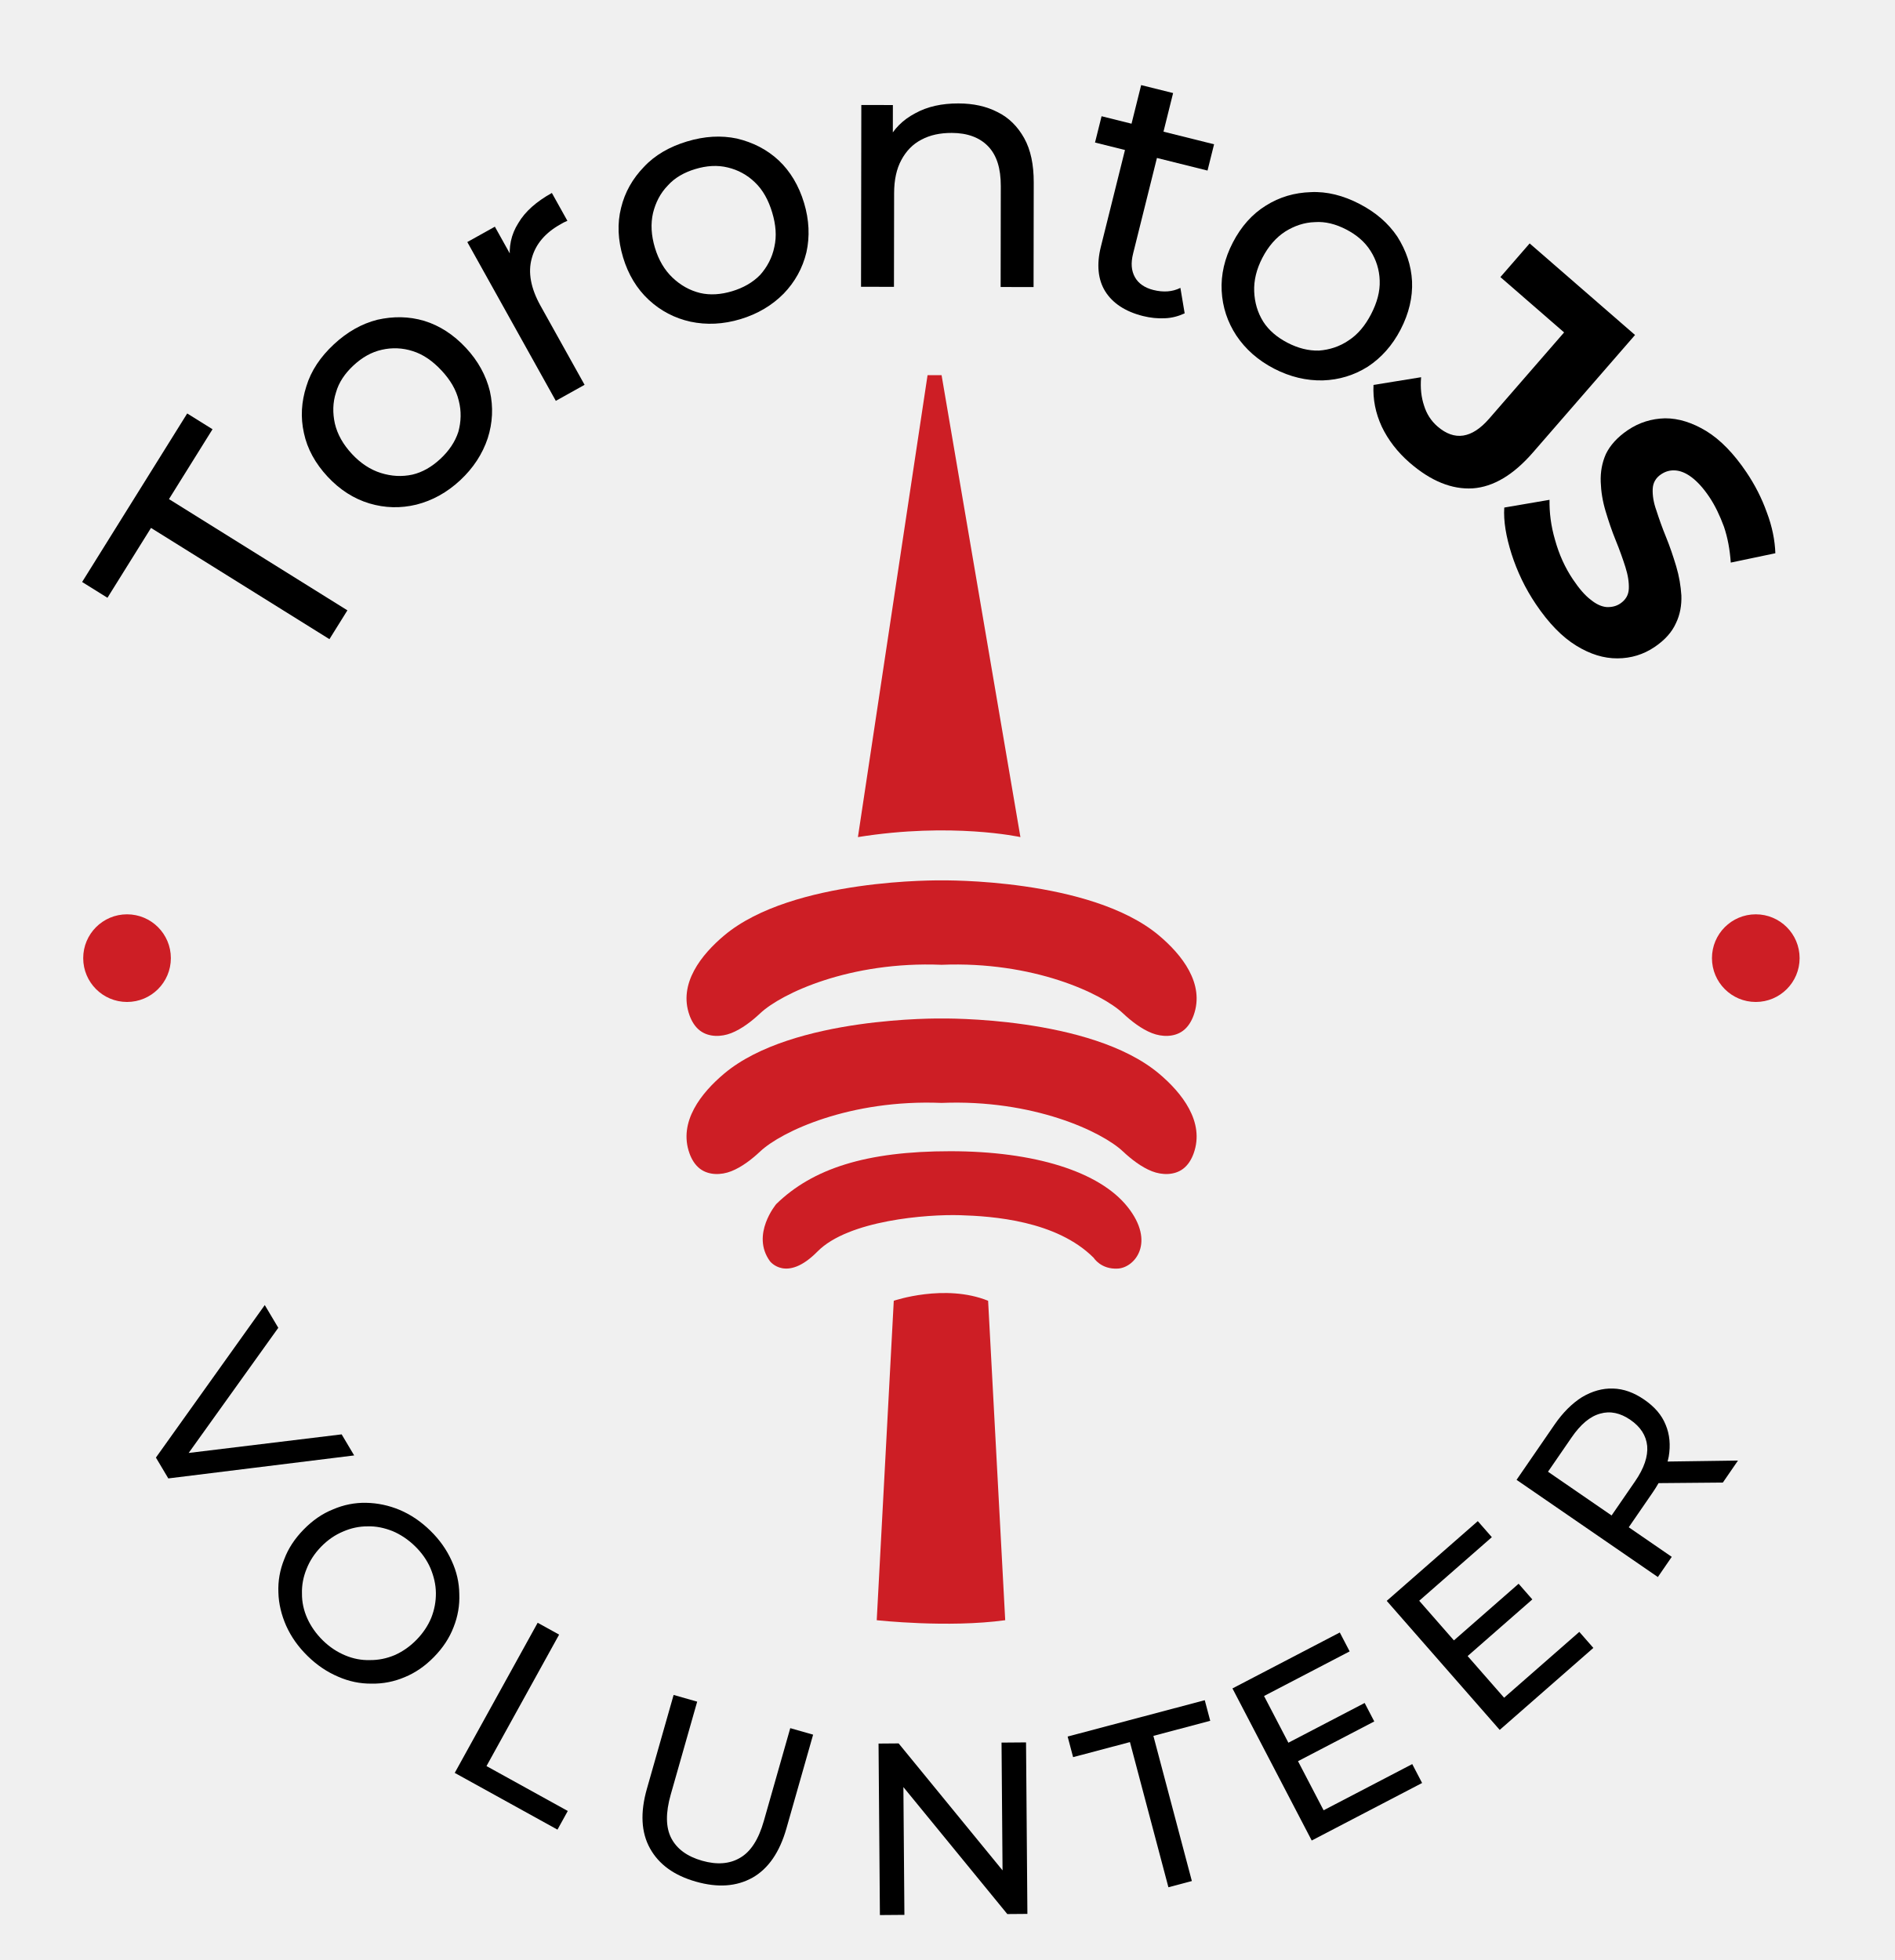
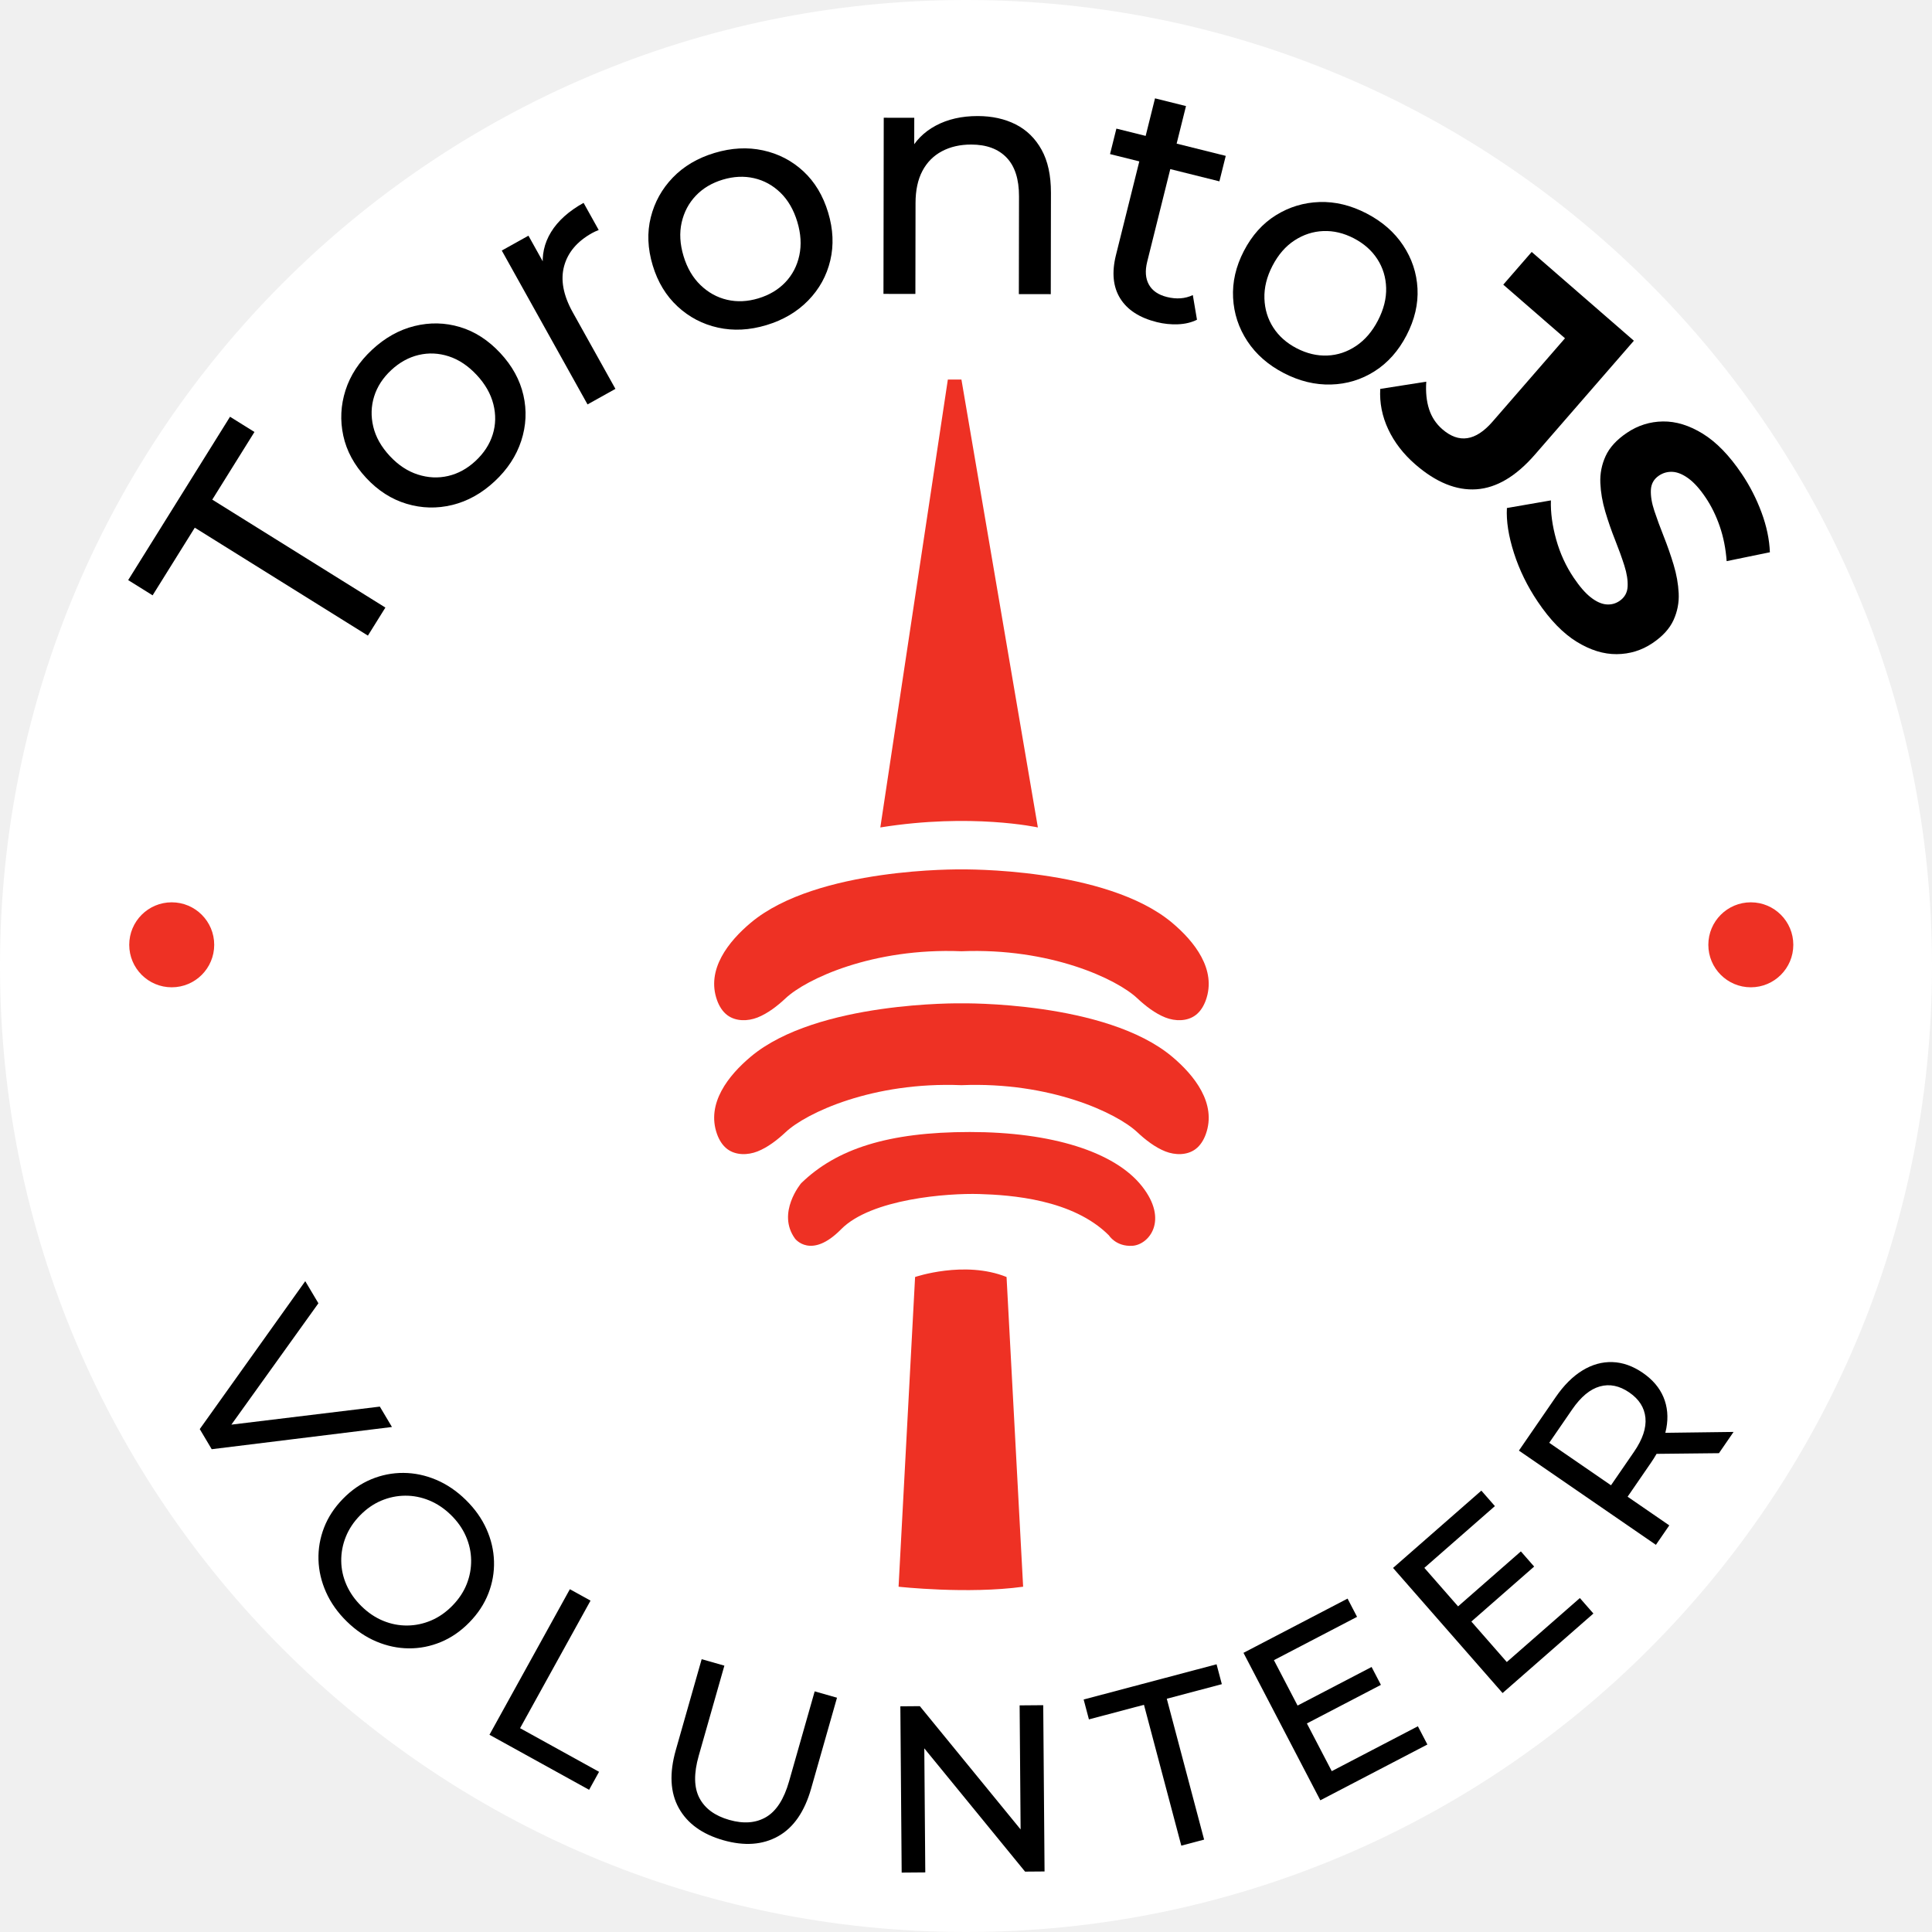
- <svg xmlns="http://www.w3.org/2000/svg" width="100%" height="100%" viewBox="0 0 580 600" version="1.1" xml:space="preserve" style="fill-rule:evenodd;clip-rule:evenodd;stroke-linejoin:round;stroke-miterlimit:2;">
-   <g id="Layer-1">
-     <path d="M262.619,256.253L283.937,114.842L288.227,114.842L312.361,256.253C312.361,256.253 291.398,251.634 262.619,256.253" style="fill:#cd1e25;fill-rule:nonzero;" />
-     <path d="M354.749,286.349C333.789,268.759 288.227,269.507 288.227,269.507C288.227,269.507 242.664,268.759 221.705,286.349C214.717,292.213 207.57,301.115 211.07,310.814C211.727,312.639 212.768,314.377 214.321,315.536C216.984,317.523 220.741,317.477 223.833,316.264C227.063,314.997 230.201,312.553 232.706,310.194C239.181,304.101 260.226,294.201 288.227,295.344C316.227,294.201 337.273,304.101 343.746,310.194C346.251,312.553 349.39,314.997 352.619,316.264C355.712,317.477 359.47,317.523 362.131,315.536C363.684,314.377 364.725,312.639 365.383,310.814C368.883,301.115 361.736,292.213 354.749,286.349" style="fill:#cd1e25;fill-rule:nonzero;" />
-     <path d="M354.749,328.632C333.789,311.042 288.227,311.79 288.227,311.79C288.227,311.79 242.664,311.042 221.705,328.632C214.717,334.496 207.57,343.399 211.07,353.098C211.727,354.922 212.768,356.659 214.321,357.819C216.984,359.807 220.741,359.76 223.833,358.547C227.063,357.279 230.201,354.836 232.706,352.478C239.181,346.385 260.226,336.485 288.227,337.627C316.227,336.485 337.273,346.385 343.746,352.478C346.251,354.836 349.39,357.279 352.619,358.547C355.712,359.76 359.47,359.807 362.131,357.819C363.684,356.659 364.725,354.922 365.383,353.098C368.883,343.399 361.736,334.496 354.749,328.632" style="fill:#cd1e25;fill-rule:nonzero;" />
-     <path d="M235.694,386.09C235.694,386.09 240.738,392.766 250.233,383.123C259.727,373.481 283.909,371.7 293.849,371.996C303.789,372.293 323.371,373.628 334.795,385.052C334.795,385.052 337.02,388.663 342.213,388.341C347.405,388.019 353.784,380.305 345.179,369.475C336.575,358.645 316.695,352.414 290.882,352.414C265.068,352.414 248.749,357.754 237.622,368.584C237.622,368.584 229.759,377.931 235.694,386.09" style="fill:#cd1e25;fill-rule:nonzero;" />
-     <path d="M52.302,293.309C52.302,300.718 46.296,306.724 38.886,306.724C31.477,306.724 25.471,300.718 25.471,293.309C25.471,285.899 31.477,279.893 38.886,279.893C46.296,279.893 52.302,285.899 52.302,293.309" style="fill:#cd1e25;fill-rule:nonzero;" />
-     <path d="M550.88,293.309C550.88,300.718 544.874,306.724 537.464,306.724C530.055,306.724 524.049,300.718 524.049,293.309C524.049,285.899 530.055,279.893 537.464,279.893C544.874,279.893 550.88,285.899 550.88,293.309" style="fill:#cd1e25;fill-rule:nonzero;" />
-     <path d="M268.377,495.982C268.377,495.982 290.184,498.395 307.706,495.982L302.472,398.194C289.219,392.853 273.593,398.194 273.593,398.194L268.377,495.982Z" style="fill:#cd1e25;fill-rule:nonzero;" />
-     <g transform="matrix(1,0,0,1,5.5477,-59.912)">
-       <g transform="matrix(55.5514,-89.1013,89.1013,55.5514,81.7406,277.314)">
-         <path d="M0.244,-0L0.244,-0.613L0.004,-0.613L0.004,-0.7L0.583,-0.7L0.583,-0.613L0.343,-0.613L0.343,-0L0.244,-0Z" style="fill-rule:nonzero;" />
-       </g>
-       <g transform="matrix(76.8514,-71.5462,71.5462,76.8514,110.473,229.205)">
-         <path d="M0.318,0.006C0.265,0.006 0.218,-0.006 0.176,-0.029C0.135,-0.052 0.102,-0.084 0.078,-0.125C0.054,-0.166 0.042,-0.213 0.042,-0.265C0.042,-0.318 0.054,-0.365 0.078,-0.405C0.102,-0.446 0.135,-0.477 0.176,-0.5C0.217,-0.524 0.265,-0.535 0.318,-0.535C0.371,-0.535 0.418,-0.524 0.46,-0.501C0.501,-0.477 0.534,-0.446 0.558,-0.405C0.581,-0.365 0.593,-0.318 0.593,-0.265C0.593,-0.213 0.581,-0.166 0.558,-0.125C0.534,-0.084 0.501,-0.052 0.46,-0.029C0.418,-0.006 0.37,0.006 0.318,0.006ZM0.318,-0.079C0.352,-0.079 0.383,-0.086 0.41,-0.101C0.436,-0.117 0.458,-0.139 0.473,-0.167C0.489,-0.195 0.496,-0.228 0.496,-0.265C0.496,-0.303 0.489,-0.336 0.473,-0.364C0.458,-0.391 0.436,-0.413 0.41,-0.428C0.383,-0.444 0.352,-0.451 0.318,-0.451C0.284,-0.451 0.253,-0.444 0.227,-0.428C0.2,-0.413 0.179,-0.391 0.163,-0.364C0.147,-0.336 0.139,-0.303 0.139,-0.265C0.139,-0.228 0.147,-0.195 0.163,-0.167C0.179,-0.139 0.2,-0.117 0.227,-0.101C0.253,-0.086 0.284,-0.079 0.318,-0.079Z" style="fill-rule:nonzero;" />
-       </g>
-       <g transform="matrix(91.7175,-51.1166,51.1166,91.7175,156.247,187.271)">
-         <path d="M0.091,-0L0.091,-0.53L0.183,-0.53L0.183,-0.386L0.174,-0.422C0.189,-0.459 0.213,-0.487 0.248,-0.506C0.282,-0.526 0.325,-0.535 0.376,-0.535L0.376,-0.442C0.372,-0.442 0.368,-0.443 0.365,-0.443C0.361,-0.443 0.358,-0.443 0.354,-0.443C0.303,-0.443 0.262,-0.428 0.232,-0.397C0.202,-0.367 0.187,-0.322 0.187,-0.264L0.187,-0L0.091,-0Z" style="fill-rule:nonzero;" />
-       </g>
-       <g transform="matrix(100.54,-30.2764,30.2764,100.54,188.986,166.629)">
-         <path d="M0.318,0.006C0.265,0.006 0.218,-0.006 0.176,-0.029C0.135,-0.052 0.102,-0.084 0.078,-0.125C0.054,-0.166 0.042,-0.213 0.042,-0.265C0.042,-0.318 0.054,-0.365 0.078,-0.405C0.102,-0.446 0.135,-0.477 0.176,-0.5C0.217,-0.524 0.265,-0.535 0.318,-0.535C0.371,-0.535 0.418,-0.524 0.46,-0.501C0.501,-0.477 0.534,-0.446 0.558,-0.405C0.581,-0.365 0.593,-0.318 0.593,-0.265C0.593,-0.213 0.581,-0.166 0.558,-0.125C0.534,-0.084 0.501,-0.052 0.46,-0.029C0.418,-0.006 0.37,0.006 0.318,0.006ZM0.318,-0.079C0.352,-0.079 0.383,-0.086 0.41,-0.101C0.436,-0.117 0.458,-0.139 0.473,-0.167C0.489,-0.195 0.496,-0.228 0.496,-0.265C0.496,-0.303 0.489,-0.336 0.473,-0.364C0.458,-0.391 0.436,-0.413 0.41,-0.428C0.383,-0.444 0.352,-0.451 0.318,-0.451C0.284,-0.451 0.253,-0.444 0.227,-0.428C0.2,-0.413 0.179,-0.391 0.163,-0.364C0.147,-0.336 0.139,-0.303 0.139,-0.265C0.139,-0.228 0.147,-0.195 0.163,-0.167C0.179,-0.139 0.2,-0.117 0.227,-0.101C0.253,-0.086 0.284,-0.079 0.318,-0.079Z" style="fill-rule:nonzero;" />
-       </g>
-       <g transform="matrix(105,0.166496,-0.166496,105,248.469,147.688)">
-         <path d="M0.374,-0.535C0.417,-0.535 0.455,-0.527 0.488,-0.51C0.521,-0.494 0.547,-0.468 0.566,-0.434C0.585,-0.4 0.594,-0.357 0.594,-0.305L0.594,-0L0.498,-0L0.498,-0.294C0.498,-0.346 0.486,-0.384 0.461,-0.41C0.436,-0.436 0.4,-0.449 0.355,-0.449C0.321,-0.449 0.292,-0.443 0.266,-0.429C0.241,-0.416 0.222,-0.396 0.208,-0.37C0.194,-0.344 0.187,-0.312 0.187,-0.273L0.187,-0L0.091,-0L0.091,-0.53L0.183,-0.53L0.183,-0.387L0.168,-0.425C0.185,-0.46 0.212,-0.487 0.248,-0.506C0.284,-0.526 0.326,-0.535 0.374,-0.535Z" style="fill-rule:nonzero;" />
-       </g>
-       <g transform="matrix(101.883,25.3941,-25.3941,101.883,316.67,149.112)">
-         <path d="M0.273,0.006C0.22,0.006 0.178,-0.009 0.149,-0.037C0.12,-0.065 0.105,-0.107 0.105,-0.16L0.105,-0.646L0.201,-0.646L0.201,-0.164C0.201,-0.135 0.208,-0.114 0.223,-0.098C0.237,-0.083 0.258,-0.075 0.284,-0.075C0.314,-0.075 0.339,-0.083 0.359,-0.1L0.389,-0.031C0.374,-0.019 0.357,-0.009 0.336,-0.003C0.316,0.003 0.295,0.006 0.273,0.006ZM0.015,-0.451L0.015,-0.53L0.353,-0.53L0.353,-0.451L0.015,-0.451Z" style="fill-rule:nonzero;" />
-       </g>
-       <g transform="matrix(93.2241,48.3143,-48.3143,93.2241,355.11,156.84)">
-         <path d="M0.318,0.006C0.265,0.006 0.218,-0.006 0.176,-0.029C0.135,-0.052 0.102,-0.084 0.078,-0.125C0.054,-0.166 0.042,-0.213 0.042,-0.265C0.042,-0.318 0.054,-0.365 0.078,-0.405C0.102,-0.446 0.135,-0.477 0.176,-0.5C0.217,-0.524 0.265,-0.535 0.318,-0.535C0.371,-0.535 0.418,-0.524 0.46,-0.501C0.501,-0.477 0.534,-0.446 0.558,-0.405C0.581,-0.365 0.593,-0.318 0.593,-0.265C0.593,-0.213 0.581,-0.166 0.558,-0.125C0.534,-0.084 0.501,-0.052 0.46,-0.029C0.418,-0.006 0.37,0.006 0.318,0.006ZM0.318,-0.079C0.352,-0.079 0.383,-0.086 0.41,-0.101C0.436,-0.117 0.458,-0.139 0.473,-0.167C0.489,-0.195 0.496,-0.228 0.496,-0.265C0.496,-0.303 0.489,-0.336 0.473,-0.364C0.458,-0.391 0.436,-0.413 0.41,-0.428C0.383,-0.444 0.352,-0.451 0.318,-0.451C0.284,-0.451 0.253,-0.444 0.227,-0.428C0.2,-0.413 0.179,-0.391 0.163,-0.364C0.147,-0.336 0.139,-0.303 0.139,-0.265C0.139,-0.228 0.147,-0.195 0.163,-0.167C0.179,-0.139 0.2,-0.117 0.227,-0.101C0.253,-0.086 0.284,-0.079 0.318,-0.079Z" style="fill-rule:nonzero;" />
-       </g>
-       <g transform="matrix(79.2574,68.8714,-68.8714,79.2574,409.968,185.983)">
-         <path d="M0.212,0.012C0.165,0.012 0.121,0.003 0.082,-0.014C0.042,-0.032 0.01,-0.057 -0.016,-0.09L0.074,-0.198C0.093,-0.172 0.113,-0.154 0.135,-0.141C0.156,-0.128 0.179,-0.121 0.204,-0.121C0.27,-0.121 0.303,-0.16 0.303,-0.237L0.303,-0.57L0.057,-0.57L0.057,-0.7L0.464,-0.7L0.464,-0.246C0.464,-0.16 0.443,-0.095 0.4,-0.052C0.357,-0.01 0.295,0.012 0.212,0.012Z" style="fill-rule:nonzero;" />
-       </g>
-       <g transform="matrix(58.6634,87.0839,-87.0839,58.6634,447.277,216.896)">
-         <path d="M0.313,0.012C0.257,0.012 0.204,0.004 0.152,-0.011C0.101,-0.026 0.059,-0.045 0.028,-0.069L0.083,-0.191C0.113,-0.17 0.148,-0.152 0.189,-0.139C0.231,-0.125 0.272,-0.118 0.314,-0.118C0.346,-0.118 0.372,-0.121 0.392,-0.128C0.412,-0.134 0.426,-0.143 0.435,-0.154C0.444,-0.166 0.449,-0.179 0.449,-0.193C0.449,-0.212 0.442,-0.227 0.427,-0.238C0.412,-0.249 0.393,-0.258 0.369,-0.265C0.345,-0.272 0.318,-0.279 0.289,-0.285C0.26,-0.291 0.231,-0.299 0.202,-0.308C0.173,-0.317 0.147,-0.329 0.123,-0.344C0.099,-0.359 0.079,-0.378 0.064,-0.402C0.05,-0.426 0.042,-0.457 0.042,-0.494C0.042,-0.534 0.053,-0.57 0.074,-0.603C0.096,-0.636 0.129,-0.662 0.172,-0.682C0.216,-0.702 0.271,-0.712 0.337,-0.712C0.381,-0.712 0.424,-0.707 0.467,-0.696C0.51,-0.686 0.548,-0.67 0.58,-0.65L0.53,-0.527C0.497,-0.546 0.465,-0.56 0.432,-0.569C0.399,-0.577 0.367,-0.582 0.336,-0.582C0.304,-0.582 0.279,-0.578 0.259,-0.571C0.239,-0.564 0.225,-0.554 0.216,-0.542C0.207,-0.53 0.203,-0.517 0.203,-0.502C0.203,-0.484 0.21,-0.469 0.225,-0.458C0.24,-0.447 0.259,-0.438 0.283,-0.432C0.307,-0.425 0.334,-0.418 0.363,-0.412C0.392,-0.406 0.421,-0.398 0.45,-0.389C0.479,-0.38 0.505,-0.368 0.529,-0.354C0.553,-0.339 0.573,-0.32 0.587,-0.296C0.602,-0.272 0.61,-0.242 0.61,-0.205C0.61,-0.166 0.599,-0.13 0.577,-0.097C0.555,-0.064 0.523,-0.038 0.479,-0.018C0.435,0.002 0.38,0.012 0.313,0.012Z" style="fill-rule:nonzero;" />
-       </g>
-     </g>
-     <g transform="matrix(1,0,0,1,5.5477,-59.912)">
-       <g transform="matrix(38.3281,64.4667,-64.4667,38.3281,30.4123,486.315)">
-         <path d="M0.307,-0L-0.001,-0.7L0.107,-0.7L0.39,-0.054L0.328,-0.054L0.613,-0.7L0.713,-0.7L0.406,-0L0.307,-0Z" style="fill-rule:nonzero;" />
-       </g>
-       <g transform="matrix(53.6219,52.4375,-52.4375,53.6219,66.4849,544.377)">
-         <path d="M0.421,0.008C0.367,0.008 0.318,-0.001 0.272,-0.019C0.227,-0.037 0.187,-0.062 0.154,-0.094C0.12,-0.126 0.094,-0.164 0.076,-0.208C0.057,-0.251 0.048,-0.298 0.048,-0.35C0.048,-0.402 0.057,-0.449 0.076,-0.492C0.094,-0.536 0.12,-0.574 0.154,-0.606C0.188,-0.638 0.227,-0.663 0.272,-0.681C0.318,-0.699 0.367,-0.708 0.421,-0.708C0.474,-0.708 0.523,-0.699 0.569,-0.681C0.614,-0.664 0.653,-0.639 0.686,-0.606C0.72,-0.574 0.746,-0.536 0.764,-0.493C0.783,-0.449 0.792,-0.402 0.792,-0.35C0.792,-0.298 0.783,-0.251 0.764,-0.207C0.746,-0.164 0.72,-0.126 0.686,-0.094C0.653,-0.061 0.614,-0.036 0.569,-0.019C0.523,-0.001 0.474,0.008 0.421,0.008ZM0.421,-0.081C0.46,-0.081 0.495,-0.088 0.528,-0.101C0.561,-0.114 0.59,-0.133 0.614,-0.158C0.639,-0.182 0.658,-0.21 0.672,-0.243C0.685,-0.276 0.692,-0.311 0.692,-0.35C0.692,-0.389 0.685,-0.425 0.672,-0.457C0.658,-0.49 0.639,-0.518 0.615,-0.542C0.59,-0.567 0.561,-0.585 0.528,-0.599C0.496,-0.612 0.46,-0.619 0.421,-0.619C0.382,-0.619 0.345,-0.612 0.312,-0.599C0.279,-0.585 0.25,-0.567 0.226,-0.542C0.201,-0.518 0.182,-0.489 0.169,-0.457C0.155,-0.424 0.148,-0.389 0.148,-0.35C0.148,-0.312 0.155,-0.276 0.169,-0.243C0.182,-0.211 0.201,-0.182 0.226,-0.158C0.25,-0.133 0.279,-0.114 0.312,-0.101C0.345,-0.088 0.382,-0.081 0.421,-0.081Z" style="fill-rule:nonzero;" />
-       </g>
-       <g transform="matrix(65.6501,36.2638,-36.2638,65.6501,126.76,598.825)">
-         <path d="M0.105,-0L0.105,-0.7L0.205,-0.7L0.205,-0.087L0.584,-0.087L0.584,-0L0.105,-0Z" style="fill-rule:nonzero;" />
-       </g>
-       <g transform="matrix(72.1336,20.5362,-20.5362,72.1336,179.137,627.233)">
-         <path d="M0.395,0.008C0.303,0.008 0.231,-0.018 0.178,-0.071C0.125,-0.124 0.099,-0.201 0.099,-0.302L0.099,-0.7L0.199,-0.7L0.199,-0.306C0.199,-0.228 0.216,-0.171 0.25,-0.135C0.284,-0.099 0.333,-0.081 0.396,-0.081C0.459,-0.081 0.508,-0.099 0.542,-0.135C0.577,-0.171 0.594,-0.228 0.594,-0.306L0.594,-0.7L0.691,-0.7L0.691,-0.302C0.691,-0.201 0.665,-0.124 0.613,-0.071C0.56,-0.018 0.488,0.008 0.395,0.008Z" style="fill-rule:nonzero;" />
-       </g>
-       <g transform="matrix(74.9976,-0.594601,0.594601,74.9976,255.926,646.218)">
-         <path d="M0.105,-0L0.105,-0.7L0.187,-0.7L0.65,-0.125L0.607,-0.125L0.607,-0.7L0.707,-0.7L0.707,-0L0.625,-0L0.162,-0.575L0.205,-0.575L0.205,-0L0.105,-0Z" style="fill-rule:nonzero;" />
-       </g>
-       <g transform="matrix(72.497,-19.2142,19.2142,72.497,334.428,642.332)">
-         <path d="M0.244,-0L0.244,-0.613L0.004,-0.613L0.004,-0.7L0.583,-0.7L0.583,-0.613L0.343,-0.613L0.343,-0L0.244,-0Z" style="fill-rule:nonzero;" />
-       </g>
-       <g transform="matrix(66.5099,-34.6617,34.6617,66.5099,389.002,626.973)">
-         <path d="M0.196,-0.398L0.556,-0.398L0.556,-0.313L0.196,-0.313L0.196,-0.398ZM0.205,-0.087L0.613,-0.087L0.613,-0L0.105,-0L0.105,-0.7L0.599,-0.7L0.599,-0.613L0.205,-0.613L0.205,-0.087Z" style="fill-rule:nonzero;" />
-       </g>
-       <g transform="matrix(56.4287,-49.4045,49.4045,56.4287,447.605,594.66)">
-         <path d="M0.196,-0.398L0.556,-0.398L0.556,-0.313L0.196,-0.313L0.196,-0.398ZM0.205,-0.087L0.613,-0.087L0.613,-0L0.105,-0L0.105,-0.7L0.599,-0.7L0.599,-0.613L0.205,-0.613L0.205,-0.087Z" style="fill-rule:nonzero;" />
-       </g>
-       <g transform="matrix(42.507,-61.7912,61.7912,42.507,497.478,549.165)">
-         <path d="M0.105,-0L0.105,-0.7L0.378,-0.7C0.439,-0.7 0.491,-0.69 0.535,-0.671C0.578,-0.651 0.612,-0.623 0.635,-0.587C0.659,-0.55 0.67,-0.507 0.67,-0.456C0.67,-0.405 0.659,-0.362 0.635,-0.326C0.612,-0.29 0.578,-0.262 0.535,-0.242C0.491,-0.223 0.439,-0.213 0.378,-0.213L0.16,-0.213L0.205,-0.259L0.205,-0L0.105,-0ZM0.573,-0L0.395,-0.254L0.502,-0.254L0.682,-0L0.573,-0ZM0.205,-0.249L0.16,-0.298L0.375,-0.298C0.439,-0.298 0.488,-0.312 0.521,-0.339C0.554,-0.367 0.57,-0.406 0.57,-0.456C0.57,-0.506 0.554,-0.545 0.521,-0.572C0.488,-0.6 0.439,-0.613 0.375,-0.613L0.16,-0.613L0.205,-0.663L0.205,-0.249Z" style="fill-rule:nonzero;" />
-       </g>
-     </g>
+ <svg xmlns="http://www.w3.org/2000/svg" width="100%" height="100%" viewBox="0 0 610 610">
+   <circle class="fill-fg-color" cx="305" cy="305" r="305" fill="#ffffff" />
+   <g class="fill-bg-color" fill="#ee3124">
+     <path d="M277.951,261.253L299.269,119.842L303.559,119.842L327.693,261.253C327.693,261.253 306.73,256.634 277.951,261.253" />
+     <path d="M370.081,291.349C349.122,273.759 303.559,274.507 303.559,274.507C303.559,274.507 257.996,273.759 237.037,291.349C230.05,297.213 222.903,306.115 226.402,315.814C227.06,317.639 228.101,319.377 229.654,320.536C232.316,322.523 236.074,322.477 239.166,321.264C242.395,319.997 245.534,317.553 248.039,315.194C254.513,309.101 275.558,299.201 303.559,300.344C331.56,299.201 352.605,309.101 359.079,315.194C361.584,317.553 364.723,319.997 367.952,321.264C371.044,322.477 374.802,322.523 377.464,320.536C379.017,319.377 380.058,317.639 380.716,315.814C384.215,306.115 377.068,297.213 370.081,291.349" />
+     <path d="M370.081,333.632C349.122,316.042 303.559,316.79 303.559,316.79C303.559,316.79 257.996,316.042 237.037,333.632C230.05,339.496 222.903,348.399 226.402,358.098C227.06,359.922 228.101,361.659 229.654,362.819C232.316,364.807 236.074,364.76 239.166,363.547C242.395,362.279 245.534,359.836 248.039,357.478C254.513,351.385 275.558,341.485 303.559,342.627C331.56,341.485 352.605,351.385 359.079,357.478C361.584,359.836 364.723,362.279 367.952,363.547C371.044,364.76 374.802,364.807 377.464,362.819C379.017,361.659 380.058,359.922 380.716,358.098C384.215,348.399 377.068,339.496 370.081,333.632" />
+     <path d="M251.026,391.09C251.026,391.09 256.07,397.766 265.565,388.123C275.059,378.481 299.241,376.7 309.181,376.996C319.121,377.293 338.703,378.628 350.127,390.052C350.127,390.052 352.352,393.663 357.545,393.341C362.737,393.019 369.116,385.305 360.511,374.475C351.907,363.645 332.027,357.414 306.214,357.414C280.4,357.414 264.081,362.754 252.954,373.584C252.954,373.584 245.091,382.931 251.026,391.09" />
+     <path d="M67.634,298.309C67.634,305.718 61.628,311.724 54.218,311.724C46.809,311.724 40.803,305.718 40.803,298.309C40.803,290.899 46.809,284.893 54.218,284.893C61.628,284.893 67.634,290.899 67.634,298.309" />
+     <path d="M566.212,298.309C566.212,305.718 560.206,311.724 552.796,311.724C545.387,311.724 539.381,305.718 539.381,298.309C539.381,290.899 545.387,284.893 552.796,284.893C560.206,284.893 566.212,290.899 566.212,298.309" />
+     <path d="M283.709,500.982C283.709,500.982 305.516,503.395 323.038,500.982L317.804,403.194C304.551,397.853 288.925,403.194 288.925,403.194L283.709,500.982Z" />
+   </g>
+   <g class="fill-inverted-fg-color" fill="#000000">
+     <path d="M116.16,200.685L61.502,166.607L48.184,187.968L40.472,183.159L72.627,131.584L80.34,136.392L67.022,157.753L121.68,191.83L116.16,200.685Z" />
+     <path d="M156.162,151.99C152.102,155.769 147.651,158.251 142.807,159.435C137.963,160.619 133.157,160.497 128.389,159.07C123.621,157.642 119.368,154.921 115.63,150.906C111.843,146.839 109.429,142.39 108.387,137.56C107.344,132.73 107.579,127.951 109.09,123.222C110.6,118.494 113.395,114.231 117.474,110.433C121.552,106.637 126.016,104.139 130.866,102.941C135.717,101.742 140.497,101.846 145.207,103.251C149.917,104.657 154.172,107.402 157.974,111.485C161.727,115.516 164.154,119.944 165.256,124.77C166.358,129.596 166.132,134.395 164.578,139.167C163.024,143.938 160.219,148.213 156.162,151.99ZM150.149,145.532C152.795,143.069 154.601,140.289 155.567,137.192C156.534,134.095 156.603,130.907 155.775,127.63C154.948,124.352 153.2,121.281 150.534,118.417C147.83,115.512 144.885,113.543 141.698,112.508C138.511,111.474 135.341,111.33 132.186,112.077C129.032,112.823 126.143,114.418 123.519,116.861C120.894,119.304 119.099,122.071 118.133,125.16C117.166,128.25 117.073,131.433 117.852,134.708C118.631,137.984 120.372,141.074 123.076,143.979C125.743,146.843 128.694,148.793 131.929,149.83C135.164,150.866 138.358,151.016 141.509,150.279C144.66,149.543 147.541,147.961 150.149,145.532Z" />
+     <path d="M185.506,127.689L158.431,79.108L166.849,74.417L174.202,87.61L171.483,84.805C170.985,80.649 171.82,76.802 173.989,73.265C176.157,69.729 179.579,66.657 184.255,64.051L189.033,72.624C188.633,72.779 188.264,72.934 187.925,73.089C187.587,73.244 187.253,73.413 186.924,73.596C182.219,76.219 179.28,79.7 178.106,84.039C176.933,88.379 177.843,93.233 180.834,98.601L194.311,122.781L185.506,127.689Z" />
+     <path d="M241.972,102.655C236.661,104.254 231.571,104.516 226.702,103.441C221.833,102.366 217.574,100.135 213.926,96.749C210.277,93.363 207.662,89.044 206.081,83.792C204.478,78.471 204.275,73.413 205.472,68.619C206.669,63.825 208.989,59.64 212.432,56.064C215.875,52.488 220.264,49.896 225.6,48.289C230.935,46.683 236.043,46.412 240.925,47.478C245.806,48.543 250.049,50.746 253.655,54.086C257.261,57.427 259.868,61.768 261.477,67.11C263.065,72.383 263.288,77.428 262.147,82.245C261.006,87.062 258.685,91.268 255.184,94.864C251.683,98.46 247.279,101.057 241.972,102.655ZM239.428,94.206C242.889,93.164 245.737,91.467 247.971,89.114C250.205,86.762 251.674,83.932 252.378,80.626C253.082,77.32 252.87,73.793 251.741,70.046C250.597,66.246 248.823,63.179 246.421,60.844C244.018,58.509 241.236,56.98 238.076,56.258C234.916,55.536 231.62,55.691 228.187,56.725C224.754,57.759 221.922,59.449 219.691,61.795C217.46,64.14 215.971,66.955 215.224,70.238C214.477,73.522 214.676,77.063 215.82,80.863C216.948,84.61 218.735,87.663 221.181,90.02C223.627,92.378 226.426,93.922 229.579,94.653C232.731,95.383 236.014,95.234 239.428,94.206Z" />
+     <path d="M308.702,36.642C313.242,36.649 317.238,37.528 320.692,39.278C324.146,41.028 326.866,43.688 328.852,47.259C330.838,50.829 331.827,55.359 331.818,60.85L331.767,92.875L321.687,92.859L321.736,61.987C321.745,56.568 320.435,52.49 317.808,49.754C315.18,47.019 311.466,45.647 306.665,45.639C303.147,45.634 300.055,46.34 297.392,47.758C294.728,49.176 292.676,51.248 291.236,53.971C289.796,56.695 289.073,60.071 289.067,64.1L289.021,92.807L278.941,92.791L279.029,37.176L288.666,37.191L288.642,52.183L287.02,48.23C288.872,44.537 291.686,41.681 295.461,39.66C299.237,37.64 303.65,36.634 308.702,36.642Z" />
+     <path d="M365.257,101.704C359.794,100.343 355.935,97.845 353.68,94.209C351.425,90.574 350.98,86.017 352.345,80.54L364.68,31.052L374.461,33.49L362.21,82.64C361.494,85.515 361.671,87.919 362.741,89.852C363.811,91.785 365.711,93.091 368.439,93.771C371.456,94.523 374.181,94.322 376.616,93.168L377.928,100.95C376.169,101.822 374.164,102.302 371.915,102.39C369.665,102.479 367.446,102.25 365.257,101.704ZM350.478,48.651L352.484,40.605L387.013,49.212L385.007,57.257L350.478,48.651Z" />
+     <path d="M405.337,117.792C400.413,115.239 396.579,111.882 393.834,107.719C391.09,103.555 389.589,98.988 389.33,94.018C389.07,89.047 390.203,84.127 392.727,79.257C395.284,74.322 398.662,70.552 402.86,67.946C407.058,65.341 411.638,63.954 416.599,63.787C421.56,63.619 426.515,64.818 431.462,67.382C436.409,69.946 440.263,73.31 443.023,77.475C445.783,81.639 447.293,86.176 447.553,91.084C447.813,95.992 446.659,100.923 444.092,105.877C441.558,110.766 438.204,114.541 434.03,117.202C429.855,119.863 425.26,121.264 420.244,121.405C415.228,121.547 410.259,120.342 405.337,117.792ZM409.397,109.958C412.607,111.621 415.832,112.387 419.074,112.255C422.315,112.124 425.34,111.117 428.149,109.235C430.957,107.354 433.261,104.675 435.062,101.201C436.888,97.678 437.752,94.242 437.655,90.893C437.557,87.544 436.627,84.51 434.863,81.79C433.099,79.071 430.625,76.886 427.442,75.236C424.259,73.586 421.05,72.826 417.815,72.955C414.58,73.084 411.551,74.066 408.728,75.901C405.905,77.737 403.581,80.416 401.755,83.939C399.954,87.414 399.11,90.849 399.222,94.244C399.334,97.639 400.267,100.697 402.02,103.417C403.773,106.137 406.232,108.318 409.397,109.958Z" />
+     <path d="M446.861,146.625C443.102,143.358 440.255,139.67 438.322,135.56C436.388,131.449 435.545,127.194 435.793,122.793L450.322,120.51C450.106,123.812 450.404,126.71 451.215,129.205C452.025,131.701 453.42,133.808 455.399,135.528C460.627,140.071 465.903,139.278 471.228,133.151L494.119,106.807L474.634,89.876L483.61,79.546L515.87,107.579L484.635,143.525C478.66,150.401 472.502,154.054 466.161,154.484C459.82,154.915 453.386,152.295 446.861,146.625Z" />
+     <path d="M485.502,189.947C482.226,185.083 479.729,179.973 478.012,174.616C476.295,169.259 475.553,164.52 475.784,160.4L489.673,157.993C489.557,161.833 490.112,165.947 491.338,170.338C492.565,174.728 494.406,178.747 496.863,182.395C498.759,185.21 500.563,187.284 502.274,188.617C503.985,189.95 505.603,190.687 507.128,190.827C508.652,190.967 510.043,190.613 511.301,189.767C512.929,188.67 513.794,187.149 513.897,185.205C514,183.261 513.653,181.039 512.855,178.537C512.057,176.035 511.083,173.34 509.931,170.452C508.779,167.563 507.748,164.586 506.837,161.518C505.927,158.451 505.409,155.44 505.283,152.485C505.158,149.531 505.715,146.699 506.953,143.991C508.192,141.282 510.437,138.833 513.689,136.643C517.147,134.313 520.937,133.122 525.06,133.068C529.184,133.014 533.386,134.312 537.668,136.961C541.95,139.611 546.037,143.825 549.93,149.604C552.494,153.41 554.578,157.482 556.182,161.818C557.786,166.155 558.663,170.338 558.813,174.369L545.163,177.172C544.886,173.276 544.167,169.634 543.008,166.245C541.848,162.857 540.357,159.81 538.534,157.105C536.685,154.36 534.867,152.338 533.078,151.04C531.29,149.742 529.617,149.055 528.06,148.979C526.502,148.903 525.078,149.3 523.786,150.17C522.181,151.252 521.332,152.761 521.241,154.697C521.149,156.633 521.517,158.842 522.343,161.325C523.17,163.807 524.16,166.5 525.314,169.403C526.467,172.307 527.504,175.281 528.424,178.325C529.344,181.37 529.876,184.363 530.019,187.306C530.162,190.249 529.62,193.07 528.394,195.771C527.167,198.473 524.957,200.899 521.764,203.05C518.363,205.34 514.595,206.504 510.461,206.539C506.326,206.575 502.11,205.269 497.812,202.622C493.515,199.975 489.411,195.75 485.502,189.947Z" />
+   </g>
+   <g class="fill-inverted-fg-color" fill="#000000">
+     <path d="M63.069,451.212L96.381,404.51L100.532,411.492L69.715,454.464L67.357,450.499L119.928,444.115L123.754,450.551L66.846,457.565L63.069,451.212Z" />
+     <path d="M109.502,511.959C106.634,509.156 104.452,506.08 102.955,502.733C101.458,499.386 100.658,495.97 100.557,492.484C100.455,488.998 101.044,485.606 102.322,482.307C103.601,479.008 105.591,475.978 108.292,473.216C110.993,470.454 113.979,468.396 117.248,467.044C120.518,465.692 123.9,465.027 127.395,465.05C130.891,465.073 134.321,465.793 137.686,467.21C141.051,468.626 144.17,470.74 147.043,473.549C149.917,476.359 152.097,479.424 153.585,482.742C155.073,486.061 155.869,489.46 155.973,492.937C156.078,496.415 155.485,499.809 154.196,503.118C152.906,506.428 150.906,509.469 148.193,512.243C145.48,515.018 142.485,517.085 139.208,518.444C135.931,519.804 132.553,520.471 129.074,520.444C125.595,520.418 122.179,519.698 118.828,518.285C115.477,516.871 112.368,514.763 109.502,511.959ZM114.163,507.172C116.254,509.217 118.533,510.744 121,511.754C123.467,512.764 125.993,513.257 128.58,513.233C131.166,513.209 133.68,512.68 136.121,511.645C138.561,510.61 140.8,509.051 142.835,506.97C144.871,504.888 146.375,502.623 147.348,500.174C148.32,497.725 148.789,495.207 148.755,492.618C148.721,490.029 148.172,487.511 147.106,485.064C146.04,482.617 144.462,480.371 142.371,478.327C140.281,476.282 137.996,474.752 135.519,473.735C133.041,472.718 130.504,472.22 127.908,472.241C125.312,472.262 122.798,472.786 120.366,473.812C117.935,474.838 115.707,476.386 113.682,478.457C111.657,480.527 110.154,482.793 109.172,485.255C108.19,487.717 107.713,490.248 107.74,492.849C107.767,495.449 108.322,497.976 109.404,500.427C110.486,502.879 112.073,505.128 114.163,507.172Z" />
+     <path d="M154.541,547.725L179.926,501.77L186.451,505.374L164.205,545.646L189.142,559.421L186.003,565.104L154.541,547.725Z" />
+     <path d="M228.367,581.021C221.705,579.124 217.021,575.735 214.312,570.854C211.603,565.973 211.291,559.872 213.375,552.551L221.542,523.863L228.712,525.904L220.617,554.337C219.024,559.933 219.096,564.387 220.833,567.7C222.571,571.014 225.712,573.317 230.257,574.611C234.802,575.905 238.686,575.602 241.908,573.7C245.13,571.799 247.537,568.05 249.13,562.455L257.225,534.022L264.271,536.028L256.104,564.716C254.02,572.036 250.541,577.058 245.668,579.781C240.795,582.504 235.028,582.917 228.367,581.021Z" />
+     <path d="M284.689,591.243L284.273,538.745L290.425,538.696L325.443,581.531L322.274,581.556L321.933,538.447L329.385,538.387L329.802,590.886L323.651,590.935L288.633,548.1L291.802,548.075L292.144,591.184L284.689,591.243Z" />
+     <path d="M372.978,582.737L361.191,538.265L343.811,542.871L342.148,536.595L384.113,525.473L385.776,531.749L368.396,536.355L380.182,580.828L372.978,582.737Z" />
+     <path d="M409.133,538.796L433.06,526.326L436.002,531.972L412.075,544.441L409.133,538.796ZM420.483,559.215L447.675,545.044L450.676,550.801L416.873,568.418L392.61,521.861L425.471,504.735L428.472,510.492L402.221,524.173L420.483,559.215Z" />
+     <path d="M459.893,507.603L480.193,489.83L484.386,494.619L464.086,512.393L459.893,507.603ZM475.749,524.76L498.819,504.561L503.096,509.446L474.417,534.555L439.834,495.055L467.714,470.645L471.991,475.53L449.719,495.029L475.749,524.76Z" />
+     <path d="M522.827,487.758L479.573,458.003L491.191,441.114C493.771,437.363 496.588,434.555 499.641,432.693C502.694,430.83 505.846,429.952 509.099,430.059C512.352,430.165 515.551,431.301 518.697,433.465C521.802,435.601 523.979,438.164 525.227,441.153C526.475,444.143 526.775,447.396 526.128,450.913C525.48,454.43 523.866,458.065 521.285,461.817L512.002,475.311L511.039,470.601L527.051,481.616L522.827,487.758ZM542.733,458.821L519.438,459.071L524.019,452.412L547.349,452.11L542.733,458.821ZM511.646,471.019L506.757,471.704L515.91,458.398C518.63,454.444 519.833,450.861 519.52,447.649C519.207,444.437 517.513,441.773 514.437,439.658C511.32,437.513 508.216,436.876 505.125,437.747C502.034,438.617 499.129,441.029 496.409,444.983L487.256,458.289L486.095,453.442L511.646,471.019Z" />
  </g>
</svg>
